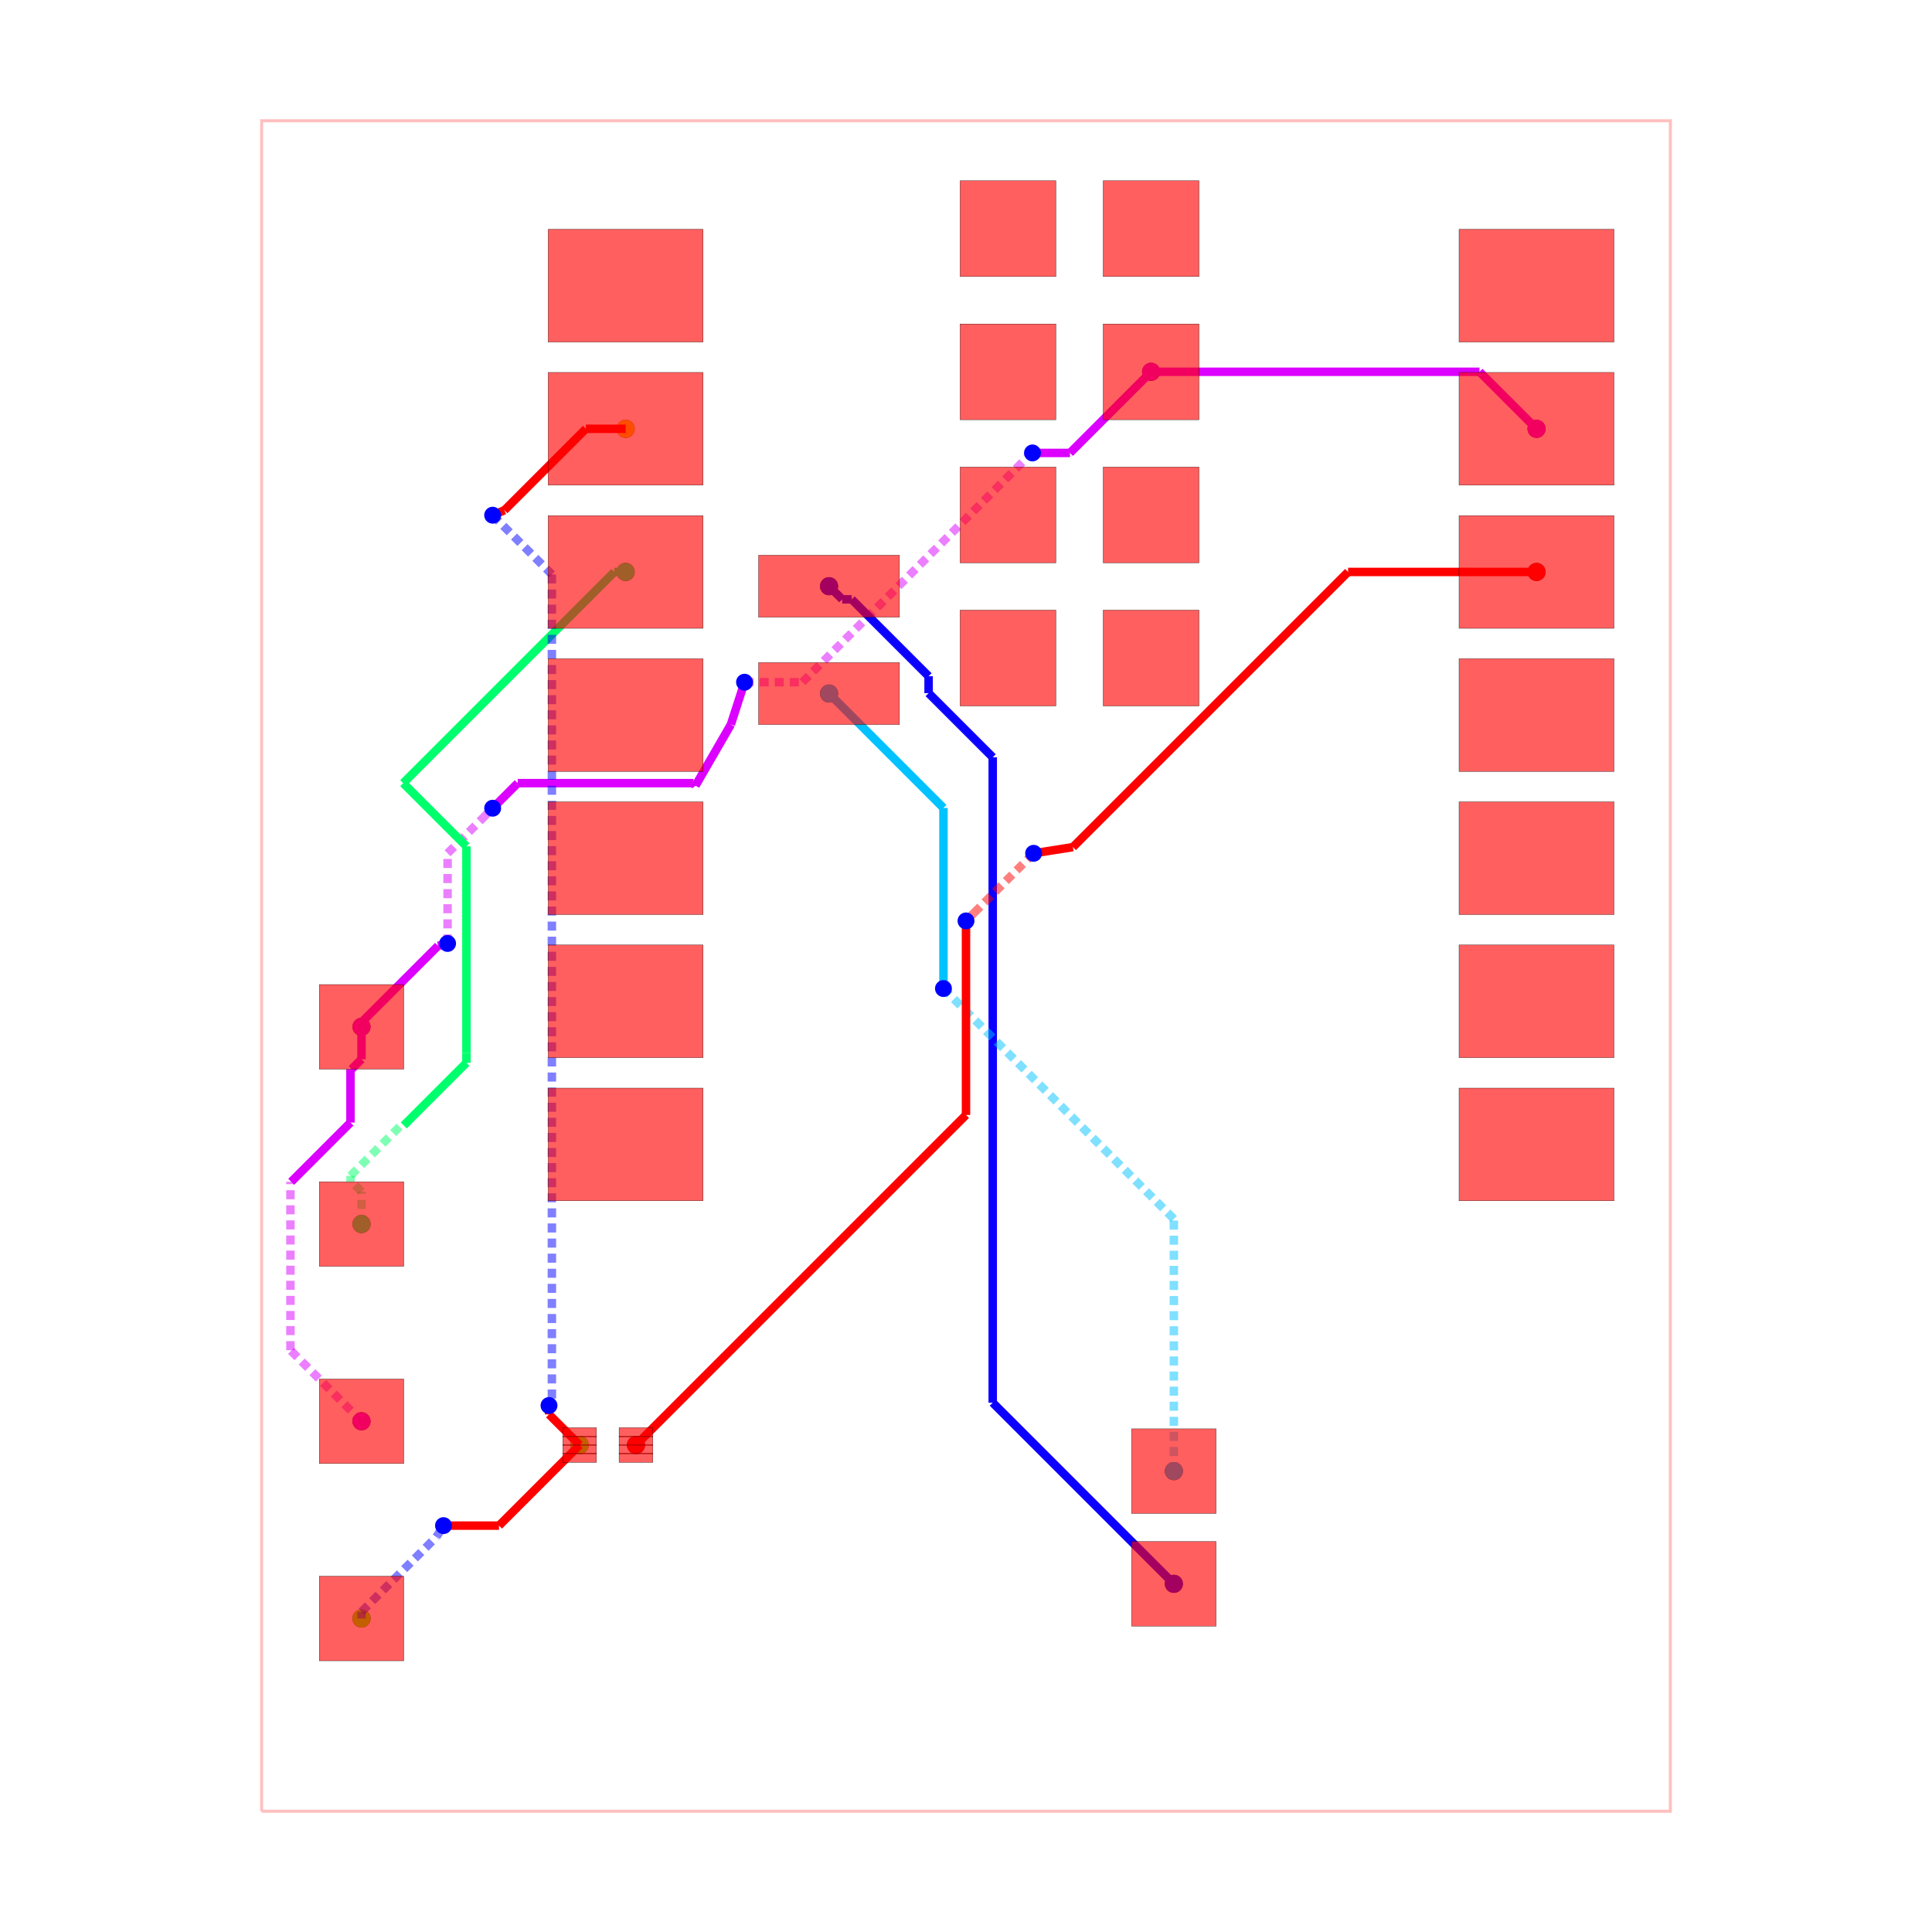
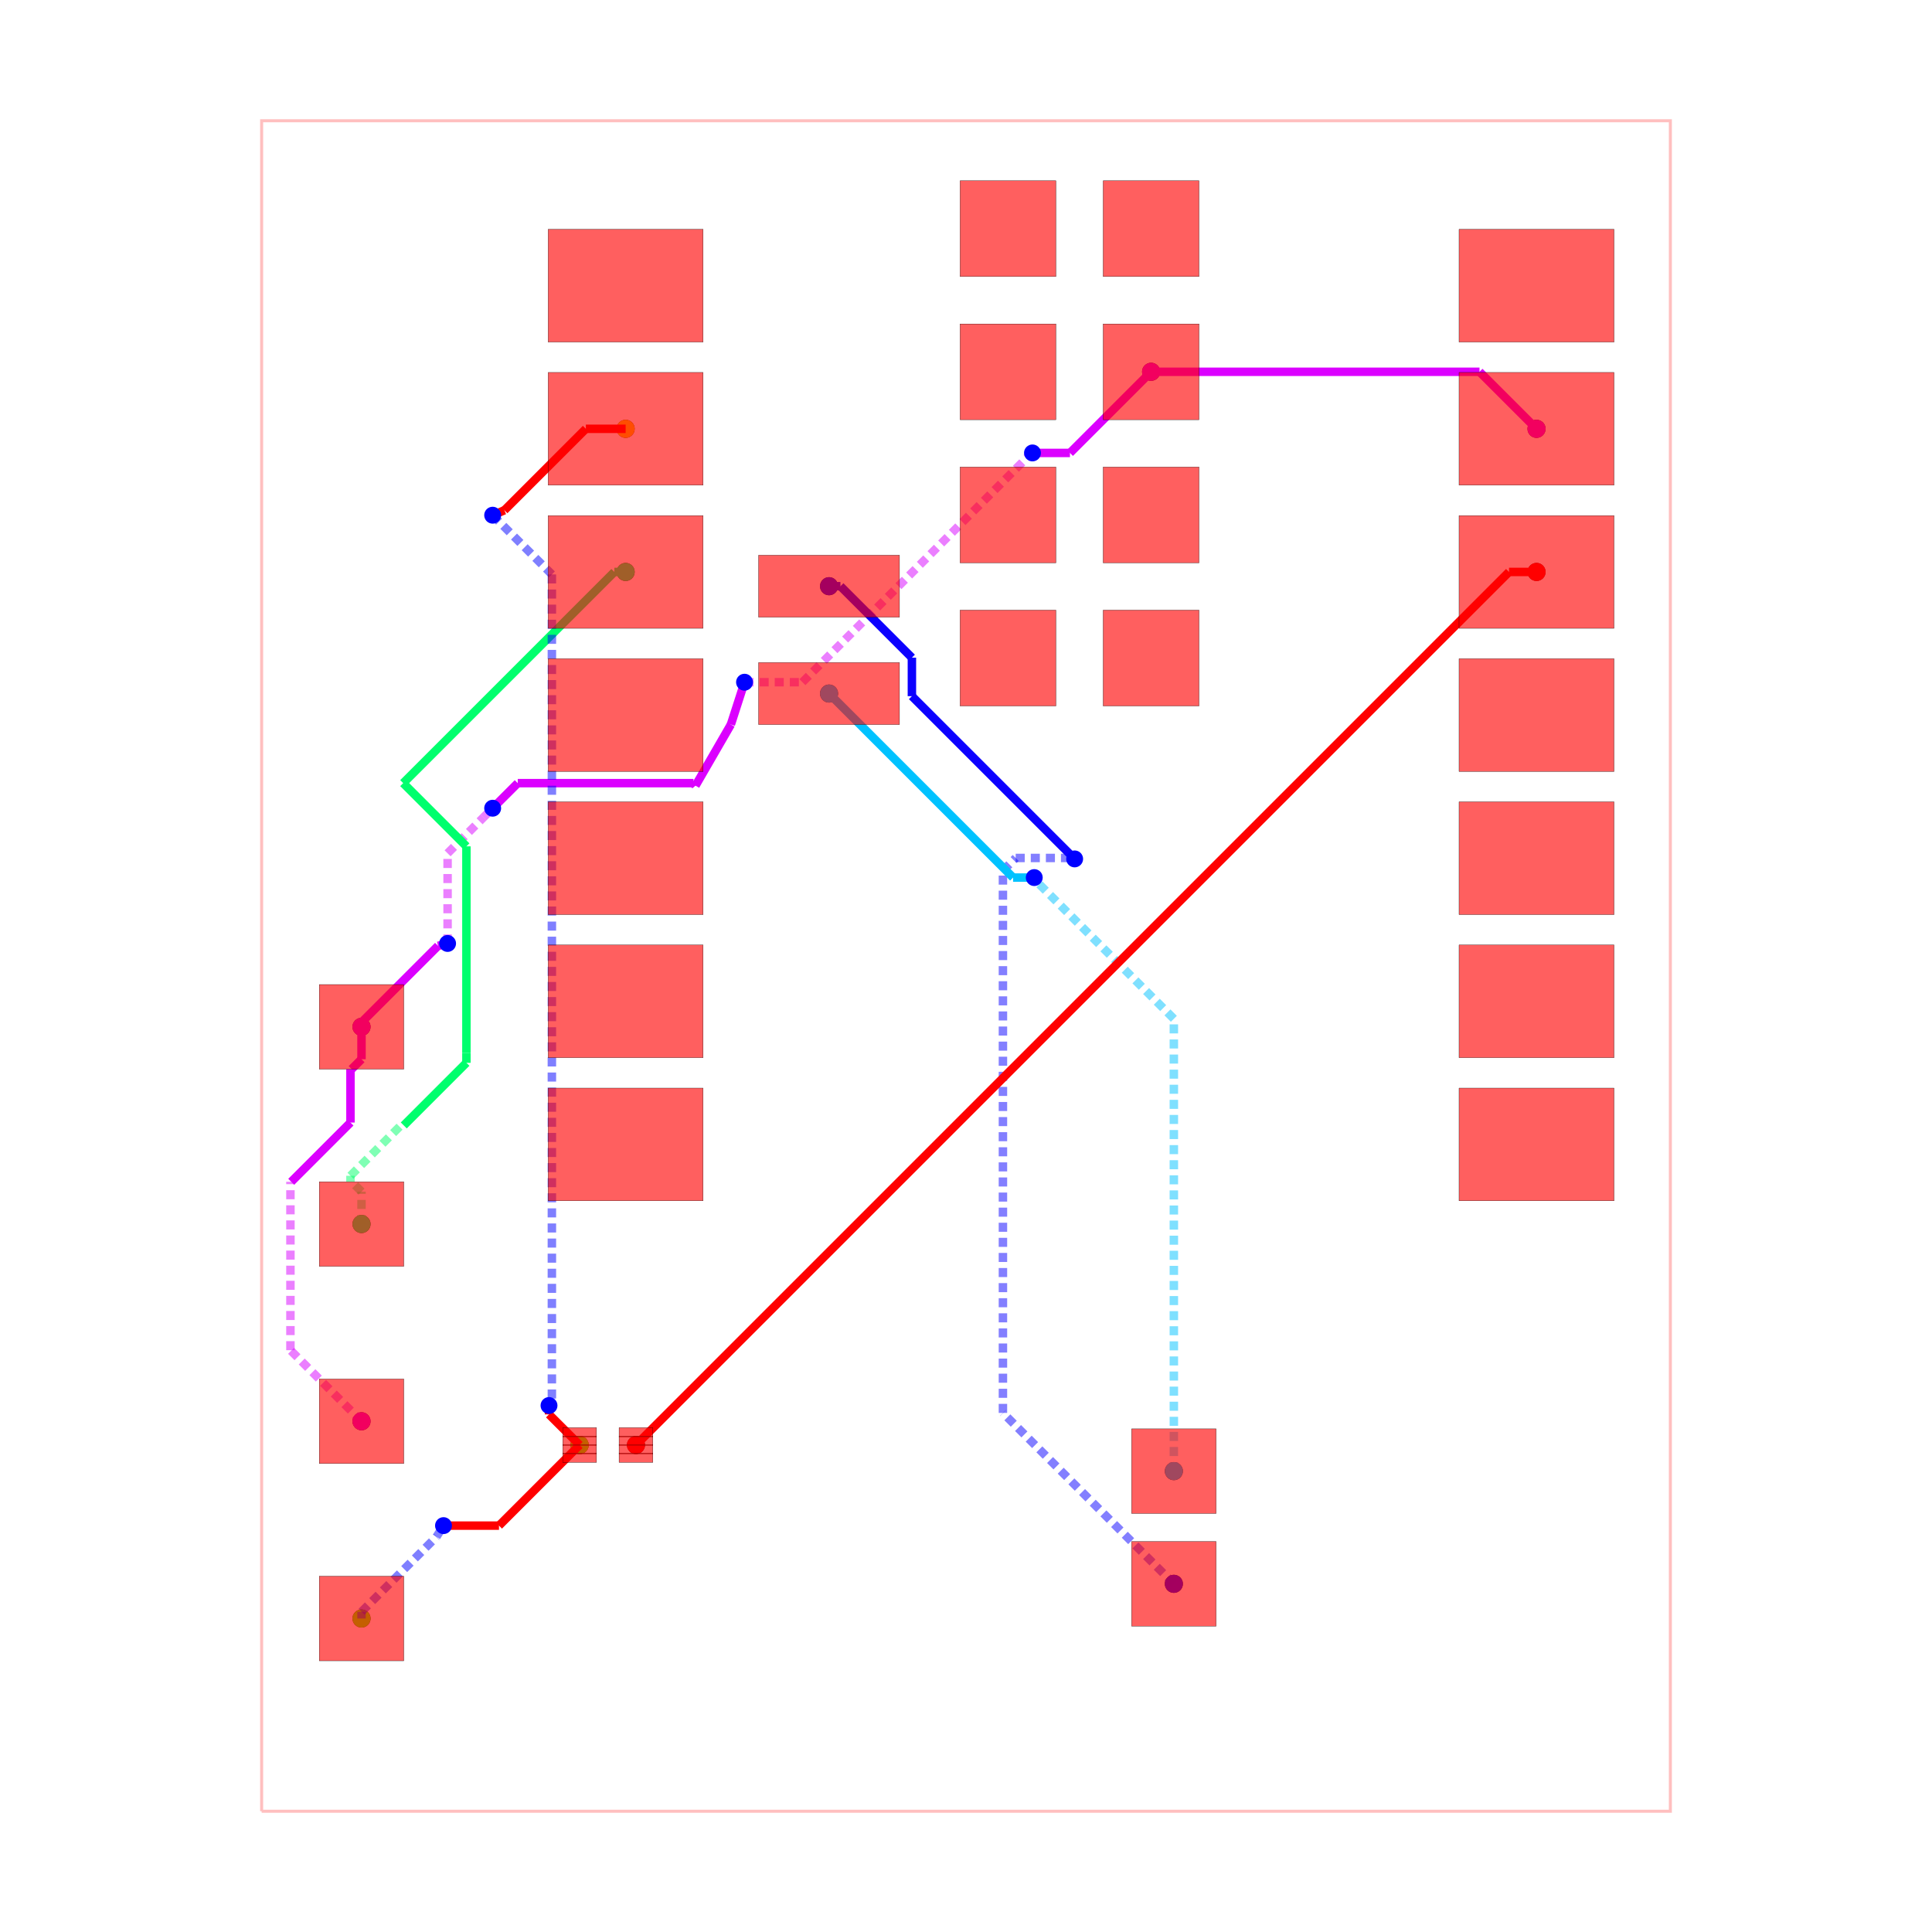
<svg xmlns="http://www.w3.org/2000/svg" width="640" height="640" viewBox="0 0 640 640">
  <rect width="100%" height="100%" fill="white" />
  <g>
    <circle data-type="point" data-label="source_trace_2 " data-x="10.124772" data-y="6.993" cx="508.996" cy="189.464" r="3" fill="black" />
  </g>
  <g>
    <circle data-type="point" data-label="source_trace_2 " data-x="-5.856893060790263" data-y="-8.500436101920712" cx="210.671" cy="478.675" r="3" fill="black" />
  </g>
  <g>
    <circle data-type="point" data-label="source_trace_3 " data-x="-6.040227999999999" data-y="9.533000000000001" cx="207.249" cy="142.051" r="3" fill="black" />
  </g>
  <g>
    <circle data-type="point" data-label="source_trace_3 " data-x="-6.856893060790263" data-y="-8.500436101920712" cx="192.005" cy="478.675" r="3" fill="black" />
  </g>
  <g>
    <circle data-type="point" data-label="source_trace_4 " data-x="-6.856893060790263" data-y="-8.500436101920712" cx="192.005" cy="478.675" r="3" fill="black" />
  </g>
  <g>
    <circle data-type="point" data-label="source_trace_4 " data-x="-10.727385294299685" data-y="-11.579453643315949" cx="119.755" cy="536.15" r="3" fill="black" />
  </g>
  <g>
    <circle data-type="point" data-label="source_trace_6 " data-x="-6.040227999999999" data-y="6.993" cx="207.249" cy="189.464" r="3" fill="black" />
  </g>
  <g>
    <circle data-type="point" data-label="source_trace_6 " data-x="-10.727385294299685" data-y="-4.579453643315949" cx="119.755" cy="405.483" r="3" fill="black" />
  </g>
  <g>
    <circle data-type="point" data-label="source_trace_8 " data-x="-2.4302279999999996" data-y="4.835" cx="274.636" cy="229.747" r="3" fill="black" />
  </g>
  <g>
    <circle data-type="point" data-label="source_trace_8 " data-x="3.6885631738662035" data-y="-8.96420520580684" cx="388.853" cy="487.332" r="3" fill="black" />
  </g>
  <g>
    <circle data-type="point" data-label="source_trace_9 " data-x="-2.4302279999999996" data-y="6.74" cx="274.636" cy="194.187" r="3" fill="black" />
  </g>
  <g>
    <circle data-type="point" data-label="source_trace_9 " data-x="3.6885631738662035" data-y="-10.96420520580684" cx="388.853" cy="524.665" r="3" fill="black" />
  </g>
  <g>
    <circle data-type="point" data-label="source_net_0 pcb_port_20" data-x="10.124772" data-y="9.533000000000001" cx="508.996" cy="142.051" r="3" fill="black" />
  </g>
  <g>
    <circle data-type="point" data-label="source_net_0 pcb_port_27" data-x="3.2847720000000002" data-y="10.545" cx="381.316" cy="123.16" r="3" fill="black" />
  </g>
  <g>
    <circle data-type="point" data-label="source_net_0 pcb_port_3" data-x="-10.727385294299685" data-y="-8.079453643315949" cx="119.755" cy="470.816" r="3" fill="black" />
  </g>
  <g>
    <circle data-type="point" data-label="source_net_0 pcb_port_5" data-x="-10.727385294299685" data-y="-1.079453643315949" cx="119.755" cy="340.15" r="3" fill="black" />
  </g>
  <g>
    <circle data-type="point" data-label="source_trace_2 (top)" data-x="10.124772" data-y="6.993" cx="508.996" cy="189.464" r="3" fill="hsl(0, 100%, 50%)" />
  </g>
  <g>
    <circle data-type="point" data-label="source_trace_2 (top)" data-x="-5.856893060790263" data-y="-8.500436101920712" cx="210.671" cy="478.675" r="3" fill="hsl(0, 100%, 50%)" />
  </g>
  <g>
    <circle data-type="point" data-label="source_trace_3 (top)" data-x="-6.040227999999999" data-y="9.533000000000001" cx="207.249" cy="142.051" r="3" fill="hsl(48.571, 100%, 50%)" />
  </g>
  <g>
    <circle data-type="point" data-label="source_trace_3 (top)" data-x="-6.856893060790263" data-y="-8.500436101920712" cx="192.005" cy="478.675" r="3" fill="hsl(48.571, 100%, 50%)" />
  </g>
  <g>
    <circle data-type="point" data-label="source_trace_4 (top)" data-x="-6.856893060790263" data-y="-8.500436101920712" cx="192.005" cy="478.675" r="3" fill="hsl(97.143, 100%, 50%)" />
  </g>
  <g>
    <circle data-type="point" data-label="source_trace_4 (top)" data-x="-10.727385294299685" data-y="-11.579453643315949" cx="119.755" cy="536.15" r="3" fill="hsl(97.143, 100%, 50%)" />
  </g>
  <g>
    <circle data-type="point" data-label="source_trace_6 (top)" data-x="-6.040227999999999" data-y="6.993" cx="207.249" cy="189.464" r="3" fill="hsl(145.714, 100%, 50%)" />
  </g>
  <g>
    <circle data-type="point" data-label="source_trace_6 (top)" data-x="-10.727385294299685" data-y="-4.579453643315949" cx="119.755" cy="405.483" r="3" fill="hsl(145.714, 100%, 50%)" />
  </g>
  <g>
    <circle data-type="point" data-label="source_trace_8 (top)" data-x="-2.4302279999999996" data-y="4.835" cx="274.636" cy="229.747" r="3" fill="hsl(194.286, 100%, 50%)" />
  </g>
  <g>
    <circle data-type="point" data-label="source_trace_8 (top)" data-x="3.6885631738662035" data-y="-8.96420520580684" cx="388.853" cy="487.332" r="3" fill="hsl(194.286, 100%, 50%)" />
  </g>
  <g>
    <circle data-type="point" data-label="source_trace_9 (top)" data-x="-2.4302279999999996" data-y="6.74" cx="274.636" cy="194.187" r="3" fill="hsl(242.857, 100%, 50%)" />
  </g>
  <g>
    <circle data-type="point" data-label="source_trace_9 (top)" data-x="3.6885631738662035" data-y="-10.96420520580684" cx="388.853" cy="524.665" r="3" fill="hsl(242.857, 100%, 50%)" />
  </g>
  <g>
    <circle data-type="point" data-label="source_net_0 (top)" data-x="10.124772" data-y="9.533000000000001" cx="508.996" cy="142.051" r="3" fill="hsl(291.429, 100%, 50%)" />
  </g>
  <g>
    <circle data-type="point" data-label="source_net_0 (top)" data-x="3.2847720000000002" data-y="10.545" cx="381.316" cy="123.16" r="3" fill="hsl(291.429, 100%, 50%)" />
  </g>
  <g>
    <circle data-type="point" data-label="source_net_0 (top)" data-x="-10.727385294299685" data-y="-8.079453643315949" cx="119.755" cy="470.816" r="3" fill="hsl(291.429, 100%, 50%)" />
  </g>
  <g>
    <circle data-type="point" data-label="source_net_0 (top)" data-x="-10.727385294299685" data-y="-1.079453643315949" cx="119.755" cy="340.15" r="3" fill="hsl(291.429, 100%, 50%)" />
  </g>
  <g>
    <polyline data-points="-12.5,-15 12.5,-15 12.5,15 -12.5,15 -12.5,-15" data-type="line" data-label="" points="86.667,600 553.333,600 553.333,40 86.667,40 86.667,600" fill="none" stroke="rgba(255,0,0,0.25)" stroke-width="1px" />
  </g>
  <g>
    <polyline data-points="3.2847720000000002,10.545 9.112772000000001,10.545" data-type="line" data-label="" points="381.316,123.16 490.105,123.16" fill="none" stroke="hsl(291.429, 100%, 50%)" stroke-width="2.8" />
  </g>
  <g>
    <polyline data-points="9.112772000000001,10.545 10.124772,9.533000000000001" data-type="line" data-label="" points="490.105,123.16 508.996,142.051" fill="none" stroke="hsl(291.429, 100%, 50%)" stroke-width="2.8" />
  </g>
  <g>
    <polyline data-points="-10.923365808937302,-1.8294536433159487 -10.923365808937302,-2.7783641826074845" data-type="line" data-label="" points="116.097,354.15 116.097,371.863" fill="none" stroke="hsl(291.429, 100%, 50%)" stroke-width="2.8" />
  </g>
  <g>
    <polyline data-points="-10.923365808937302,-2.7783641826074845 -11.974455269645766,-3.829453643315949" data-type="line" data-label="" points="116.097,371.863 96.477,391.483" fill="none" stroke="hsl(291.429, 100%, 50%)" stroke-width="2.8" />
  </g>
  <g>
    <polyline data-points="-10.727385294299685,-8.079453643315949 -11.988692647149843,-6.818146290465791" data-type="line" data-label="" points="119.755,470.816 96.211,447.272" fill="none" stroke="rgba(217,0,255,0.5)" stroke-width="2.8" stroke-dasharray="3 2" />
  </g>
  <g>
    <polyline data-points="-11.988692647149843,-6.818146290465791 -11.988692647149843,-3.829453643315949" data-type="line" data-label="" points="96.211,447.272 96.211,391.483" fill="none" stroke="rgba(217,0,255,0.5)" stroke-width="2.8" stroke-dasharray="3 2" />
  </g>
  <g>
    <polyline data-points="-10.727385294299685,-1.079453643315949 -10.727385294299685,-1.6544536433159482" data-type="line" data-label="" points="119.755,340.15 119.755,350.883" fill="none" stroke="hsl(291.429, 100%, 50%)" stroke-width="2.8" />
  </g>
  <g>
    <polyline data-points="-10.727385294299685,-1.6544536433159482 -10.902385294299686,-1.829453643315949" data-type="line" data-label="" points="119.755,350.883 116.489,354.15" fill="none" stroke="hsl(291.429, 100%, 50%)" stroke-width="2.8" />
  </g>
  <g>
    <polyline data-points="-10.727385294299685,-1.079453643315949 -10.727385294299685,-1.000516537920802" data-type="line" data-label="" points="119.755,340.15 119.755,338.676" fill="none" stroke="hsl(291.429, 100%, 50%)" stroke-width="2.8" />
  </g>
  <g>
    <polyline data-points="-10.727385294299685,-1.000516537920802 -9.369057275060776,0.35781148131810725" data-type="line" data-label="" points="119.755,338.676 145.111,313.321" fill="none" stroke="hsl(291.429, 100%, 50%)" stroke-width="2.8" />
  </g>
  <g>
    <polyline data-points="-9.369057275060776,0.35781148131810725 -9.2,0.4" data-type="line" data-label="" points="145.111,313.321 148.267,312.533" fill="none" stroke="hsl(291.429, 100%, 50%)" stroke-width="2.8" />
  </g>
  <g>
    <polyline data-points="-9.2,0.4 -9.2,1.9999999999999991" data-type="line" data-label="" points="148.267,312.533 148.267,282.667" fill="none" stroke="rgba(217,0,255,0.5)" stroke-width="2.8" stroke-dasharray="3 2" />
  </g>
  <g>
    <polyline data-points="-9.2,1.9999999999999991 -8.564245668020268,2.6357543319797303" data-type="line" data-label="" points="148.267,282.667 160.134,270.799" fill="none" stroke="rgba(217,0,255,0.5)" stroke-width="2.8" stroke-dasharray="3 2" />
  </g>
  <g>
    <polyline data-points="-8.564245668020268,2.6357543319797303 -8.399999999999999,2.8" data-type="line" data-label="" points="160.134,270.799 163.2,267.733" fill="none" stroke="rgba(217,0,255,0.5)" stroke-width="2.8" stroke-dasharray="3 2" />
  </g>
  <g>
    <polyline data-points="-8.399999999999999,2.8 -7.954940375908361,3.245059624091637" data-type="line" data-label="" points="163.2,267.733 171.508,259.426" fill="none" stroke="hsl(291.429, 100%, 50%)" stroke-width="2.8" />
  </g>
  <g>
    <polyline data-points="-7.954940375908361,3.245059624091637 -4.83603216730928,3.245059624091637" data-type="line" data-label="" points="171.508,259.426 229.727,259.426" fill="none" stroke="hsl(291.429, 100%, 50%)" stroke-width="2.8" />
  </g>
  <g>
    <polyline data-points="-4.83603216730928,3.245059624091637 -4.800000000000001,3.2" data-type="line" data-label="" points="229.727,259.426 230.4,260.267" fill="none" stroke="hsl(291.429, 100%, 50%)" stroke-width="2.8" />
  </g>
  <g>
    <polyline data-points="-4.800000000000001,3.2 -4.800000000000001,3.2" data-type="line" data-label="" points="230.4,260.267 230.4,260.267" fill="none" stroke="hsl(291.429, 100%, 50%)" stroke-width="2.8" />
  </g>
  <g>
    <polyline data-points="-4.800000000000001,3.2 -4.172727999999999,4.285" data-type="line" data-label="" points="230.4,260.267 242.109,240.013" fill="none" stroke="hsl(291.429, 100%, 50%)" stroke-width="2.8" />
  </g>
  <g>
    <polyline data-points="-4.172727999999999,4.285 -3.9302279999999996,5.03625" data-type="line" data-label="" points="242.109,240.013 246.636,225.99" fill="none" stroke="hsl(291.429, 100%, 50%)" stroke-width="2.8" />
  </g>
  <g>
    <polyline data-points="-3.9302279999999996,5.03625 -2.9027375415136527,5.03625" data-type="line" data-label="" points="246.636,225.99 265.816,225.99" fill="none" stroke="rgba(217,0,255,0.5)" stroke-width="2.8" stroke-dasharray="3 2" />
  </g>
  <g>
    <polyline data-points="-2.9027375415136527,5.03625 1.141497383674098,9.08048492518775" data-type="line" data-label="" points="265.816,225.99 341.308,150.498" fill="none" stroke="rgba(217,0,255,0.5)" stroke-width="2.8" stroke-dasharray="3 2" />
  </g>
  <g>
    <polyline data-points="1.141497383674098,9.08048492518775 1.1797719999999976,9.104999999999997" data-type="line" data-label="" points="341.308,150.498 342.022,150.04" fill="none" stroke="rgba(217,0,255,0.5)" stroke-width="2.8" stroke-dasharray="3 2" />
  </g>
  <g>
    <polyline data-points="1.1797719999999976,9.104999999999997 1.8447719999999972,9.104999999999997" data-type="line" data-label="" points="342.022,150.04 354.436,150.04" fill="none" stroke="hsl(291.429, 100%, 50%)" stroke-width="2.8" />
  </g>
  <g>
    <polyline data-points="1.8447719999999972,9.104999999999997 3.2847720000000002,10.545" data-type="line" data-label="" points="354.436,150.04 381.316,123.16" fill="none" stroke="hsl(291.429, 100%, 50%)" stroke-width="2.8" />
  </g>
  <g>
-     <polyline data-points="3.6885631738662035,-10.96420520580684 0.4742003730797446,-7.749842405020381" data-type="line" data-label="" points="388.853,524.665 328.852,464.664" fill="none" stroke="hsl(242.857, 100%, 50%)" stroke-width="2.8" />
-   </g>
-   <g>
-     <polyline data-points="0.4742003730797446,-7.749842405020381 0.4742003730797445,3.704034784492435" data-type="line" data-label="" points="328.852,464.664 328.852,250.858" fill="none" stroke="hsl(242.857, 100%, 50%)" stroke-width="2.8" />
-   </g>
-   <g>
-     <polyline data-points="0.4742003730797445,3.704034784492435 0.4742003730797445,3.7040347844924355" data-type="line" data-label="" points="328.852,250.858 328.852,250.858" fill="none" stroke="hsl(242.857, 100%, 50%)" stroke-width="2.8" />
-   </g>
-   <g>
-     <polyline data-points="0.4742003730797445,3.7040347844924355 -0.6637620413681679,4.841997198940348" data-type="line" data-label="" points="328.852,250.858 307.61,229.616" fill="none" stroke="hsl(242.857, 100%, 50%)" stroke-width="2.8" />
-   </g>
-   <g>
-     <polyline data-points="-0.6637620413681679,4.841997198940348 -0.6637620413681679,5.1422567298605095" data-type="line" data-label="" points="307.61,229.616 307.61,224.011" fill="none" stroke="hsl(242.857, 100%, 50%)" stroke-width="2.8" />
-   </g>
-   <g>
-     <polyline data-points="-0.6637620413681679,5.1422567298605095 -2.0281069776880574,6.5066016661804" data-type="line" data-label="" points="307.61,224.011 282.142,198.543" fill="none" stroke="hsl(242.857, 100%, 50%)" stroke-width="2.8" />
-   </g>
-   <g>
-     <polyline data-points="-2.0281069776880574,6.5066016661804 -2.196829666180399,6.5066016661804" data-type="line" data-label="" points="282.142,198.543 278.993,198.543" fill="none" stroke="hsl(242.857, 100%, 50%)" stroke-width="2.8" />
-   </g>
-   <g>
-     <polyline data-points="-2.196829666180399,6.5066016661804 -2.4302279999999996,6.74" data-type="line" data-label="" points="278.993,198.543 274.636,194.187" fill="none" stroke="hsl(242.857, 100%, 50%)" stroke-width="2.8" />
-   </g>
-   <g>
-     <polyline data-points="3.6885631738662035,-8.96420520580684 3.6885631738662035,-4.488563173866203" data-type="line" data-label="" points="388.853,487.332 388.853,403.787" fill="none" stroke="rgba(0,195,255,0.5)" stroke-width="2.8" stroke-dasharray="3 2" />
-   </g>
-   <g>
-     <polyline data-points="3.6885631738662035,-4.488563173866203 -0.39439187951313587,-0.40560812048686373" data-type="line" data-label="" points="388.853,403.787 312.638,327.571" fill="none" stroke="rgba(0,195,255,0.5)" stroke-width="2.8" stroke-dasharray="3 2" />
-   </g>
-   <g>
-     <polyline data-points="-0.39439187951313587,-0.40560812048686373 -0.40000000000000013,-0.39999999999999947" data-type="line" data-label="" points="312.638,327.571 312.533,327.467" fill="none" stroke="rgba(0,195,255,0.5)" stroke-width="2.8" stroke-dasharray="3 2" />
-   </g>
-   <g>
-     <polyline data-points="-0.40000000000000013,-0.39999999999999947 -0.40000000000000013,2.8047720000000007" data-type="line" data-label="" points="312.533,327.467 312.533,267.644" fill="none" stroke="hsl(194.286, 100%, 50%)" stroke-width="2.8" />
-   </g>
-   <g>
-     <polyline data-points="-0.40000000000000013,2.8047720000000007 -2.4302279999999996,4.835" data-type="line" data-label="" points="312.533,267.644 274.636,229.747" fill="none" stroke="hsl(194.286, 100%, 50%)" stroke-width="2.8" />
+     <polyline data-points="3.6885631738662035,-10.96420520580684 0.6554166093332388,-7.931058641273875" data-type="line" data-label="" points="388.853,524.665 332.234,468.046" fill="none" stroke="rgba(8,0,255,0.5)" stroke-width="2.8" stroke-dasharray="3 2" />
+   </g>
+   <g>
+     <polyline data-points="0.6554166093332388,-7.931058641273875 0.6554166093332386,1.6909169701150781" data-type="line" data-label="" points="332.234,468.046 332.234,288.436" fill="none" stroke="rgba(8,0,255,0.5)" stroke-width="2.8" stroke-dasharray="3 2" />
+   </g>
+   <g>
+     <polyline data-points="0.6554166093332386,1.6909169701150781 0.8816971436856255,1.917197504467465" data-type="line" data-label="" points="332.234,288.436 336.458,284.212" fill="none" stroke="rgba(8,0,255,0.5)" stroke-width="2.8" stroke-dasharray="3 2" />
+   </g>
+   <g>
+     <polyline data-points="0.8816971436856255,1.917197504467465 1.9111558926291154,1.917197504467465" data-type="line" data-label="" points="336.458,284.212 355.675,284.212" fill="none" stroke="rgba(8,0,255,0.5)" stroke-width="2.8" stroke-dasharray="3 2" />
+   </g>
+   <g>
+     <polyline data-points="1.9111558926291154,1.917197504467465 1.9279560000000002,1.9003973970965802" data-type="line" data-label="" points="355.675,284.212 355.989,284.526" fill="none" stroke="rgba(8,0,255,0.5)" stroke-width="2.8" stroke-dasharray="3 2" />
+   </g>
+   <g>
+     <polyline data-points="1.9279560000000002,1.9003973970965802 -0.9600596978621414,4.788413094958722" data-type="line" data-label="" points="355.989,284.526 302.079,230.616" fill="none" stroke="hsl(242.857, 100%, 50%)" stroke-width="2.8" />
+   </g>
+   <g>
+     <polyline data-points="-0.9600596978621414,4.788413094958722 -0.9600596978621414,5.471924880220304" data-type="line" data-label="" points="302.079,230.616 302.079,217.857" fill="none" stroke="hsl(242.857, 100%, 50%)" stroke-width="2.8" />
+   </g>
+   <g>
+     <polyline data-points="-0.9600596978621414,5.471924880220304 -2.2281348176418376,6.74" data-type="line" data-label="" points="302.079,217.857 278.408,194.187" fill="none" stroke="hsl(242.857, 100%, 50%)" stroke-width="2.8" />
+   </g>
+   <g>
+     <polyline data-points="-2.2281348176418376,6.74 -2.4302279999999996,6.74" data-type="line" data-label="" points="278.408,194.187 274.636,194.187" fill="none" stroke="hsl(242.857, 100%, 50%)" stroke-width="2.8" />
+   </g>
+   <g>
+     <polyline data-points="3.6885631738662035,-8.96420520580684 3.6885631738662035,-0.9368867105535101" data-type="line" data-label="" points="388.853,487.332 388.853,337.489" fill="none" stroke="rgba(0,195,255,0.5)" stroke-width="2.8" stroke-dasharray="3 2" />
+   </g>
+   <g>
+     <polyline data-points="3.6885631738662035,-0.9368867105535101 1.2330762176674588,1.5186002456452345" data-type="line" data-label="" points="388.853,337.489 343.017,291.653" fill="none" stroke="rgba(0,195,255,0.5)" stroke-width="2.8" stroke-dasharray="3 2" />
+   </g>
+   <g>
+     <polyline data-points="1.2330762176674588,1.5186002456452345 1.2113160000000003,1.5691443970965802" data-type="line" data-label="" points="343.017,291.653 342.611,290.709" fill="none" stroke="rgba(0,195,255,0.5)" stroke-width="2.8" stroke-dasharray="3 2" />
+   </g>
+   <g>
+     <polyline data-points="1.2113160000000003,1.5691443970965802 0.8356276029034202,1.5691443970965802" data-type="line" data-label="" points="342.611,290.709 335.598,290.709" fill="none" stroke="hsl(194.286, 100%, 50%)" stroke-width="2.8" />
+   </g>
+   <g>
+     <polyline data-points="0.8356276029034202,1.5691443970965802 -2.4302279999999996,4.835" data-type="line" data-label="" points="335.598,290.709 274.636,229.747" fill="none" stroke="hsl(194.286, 100%, 50%)" stroke-width="2.8" />
  </g>
  <g>
    <polyline data-points="-10.923365808937302,-3.829453643315949 -10.923365808937302,-3.7228025790061956" data-type="line" data-label="" points="116.097,391.483 116.097,389.492" fill="none" stroke="rgba(0,255,106,0.5)" stroke-width="2.8" stroke-dasharray="3 2" />
  </g>
  <g>
    <polyline data-points="-10.923365808937302,-3.7228025790061956 -9.977385294299687,-2.776822064368581" data-type="line" data-label="" points="116.097,389.492 133.755,371.834" fill="none" stroke="rgba(0,255,106,0.5)" stroke-width="2.8" stroke-dasharray="3 2" />
  </g>
  <g>
    <polyline data-points="-6.040227999999999,6.993 -6.24031551455902,6.993" data-type="line" data-label="" points="207.249,189.464 203.514,189.464" fill="none" stroke="hsl(145.714, 100%, 50%)" stroke-width="2.8" />
  </g>
  <g>
    <polyline data-points="-6.24031551455902,6.993 -9.987849090561028,3.2454664239979927" data-type="line" data-label="" points="203.514,189.464 133.56,259.418" fill="none" stroke="hsl(145.714, 100%, 50%)" stroke-width="2.8" />
  </g>
  <g>
    <polyline data-points="-9.987849090561028,3.2454664239979927 -8.86579762779511,2.1234149612320756" data-type="line" data-label="" points="133.56,259.418 154.505,280.363" fill="none" stroke="hsl(145.714, 100%, 50%)" stroke-width="2.8" />
  </g>
  <g>
    <polyline data-points="-8.86579762779511,2.1234149612320756 -8.86579762779511,-1.540451531987515" data-type="line" data-label="" points="154.505,280.363 154.505,348.755" fill="none" stroke="hsl(145.714, 100%, 50%)" stroke-width="2.8" />
  </g>
  <g>
    <polyline data-points="-8.86579762779511,-1.540451531987515 -8.86579762779511,-1.7178659768113729" data-type="line" data-label="" points="154.505,348.755 154.505,352.067" fill="none" stroke="hsl(145.714, 100%, 50%)" stroke-width="2.8" />
  </g>
  <g>
    <polyline data-points="-8.86579762779511,-1.7178659768113729 -9.977385294299687,-2.829453643315949" data-type="line" data-label="" points="154.505,352.067 133.755,372.816" fill="none" stroke="hsl(145.714, 100%, 50%)" stroke-width="2.8" />
  </g>
  <g>
    <polyline data-points="-10.727385294299685,-4.579453643315949 -10.727385294299685,-4.00445364331595" data-type="line" data-label="" points="119.755,405.483 119.755,394.75" fill="none" stroke="rgba(0,255,106,0.5)" stroke-width="2.8" stroke-dasharray="3 2" />
  </g>
  <g>
    <polyline data-points="-10.727385294299685,-4.00445364331595 -10.902385294299686,-3.829453643315949" data-type="line" data-label="" points="119.755,394.75 116.489,391.483" fill="none" stroke="rgba(0,255,106,0.5)" stroke-width="2.8" stroke-dasharray="3 2" />
  </g>
  <g>
    <polyline data-points="-10.727385294299685,-11.579453643315949 -10.727385294299685,-11.460352306271261" data-type="line" data-label="" points="119.755,536.15 119.755,533.927" fill="none" stroke="rgba(0,0,255,0.5)" stroke-width="2.8" stroke-dasharray="3 2" />
  </g>
  <g>
    <polyline data-points="-10.727385294299685,-11.460352306271261 -9.39711008694584,-10.130077098917416" data-type="line" data-label="" points="119.755,533.927 144.587,509.095" fill="none" stroke="rgba(0,0,255,0.5)" stroke-width="2.8" stroke-dasharray="3 2" />
  </g>
  <g>
    <polyline data-points="-9.39711008694584,-10.130077098917416 -9.27226223592233,-9.931194872618331" data-type="line" data-label="" points="144.587,509.095 146.918,505.382" fill="none" stroke="rgba(0,0,255,0.5)" stroke-width="2.8" stroke-dasharray="3 2" />
  </g>
  <g>
    <polyline data-points="-9.27226223592233,-9.931194872618331 -8.287651831487882,-9.931194872618331" data-type="line" data-label="" points="146.918,505.382 165.297,505.382" fill="none" stroke="red" stroke-width="2.8" />
  </g>
  <g>
    <polyline data-points="-8.287651831487882,-9.931194872618331 -6.856893060790263,-8.500436101920712" data-type="line" data-label="" points="165.297,505.382 192.005,478.675" fill="none" stroke="red" stroke-width="2.8" />
  </g>
  <g>
    <polyline data-points="-6.040227999999999,9.533000000000001 -6.746045955227423,9.533000000000001" data-type="line" data-label="" points="207.249,142.051 194.074,142.051" fill="none" stroke="red" stroke-width="2.8" />
  </g>
  <g>
    <polyline data-points="-6.746045955227423,9.533000000000001 -8.191432298162086,8.087613657065338" data-type="line" data-label="" points="194.074,142.051 167.093,169.031" fill="none" stroke="red" stroke-width="2.8" />
  </g>
  <g>
    <polyline data-points="-8.191432298162086,8.087613657065338 -8.4,8" data-type="line" data-label="" points="167.093,169.031 163.2,170.667" fill="none" stroke="red" stroke-width="2.8" />
  </g>
  <g>
    <polyline data-points="-8.4,8 -7.349096374870314,6.949096374870313" data-type="line" data-label="" points="163.2,170.667 182.817,190.284" fill="none" stroke="rgba(0,0,255,0.5)" stroke-width="2.8" stroke-dasharray="3 2" />
  </g>
  <g>
    <polyline data-points="-7.349096374870314,6.949096374870313 -7.349096374870314,-7.749096374870316" data-type="line" data-label="" points="182.817,190.284 182.817,464.65" fill="none" stroke="rgba(0,0,255,0.5)" stroke-width="2.8" stroke-dasharray="3 2" />
  </g>
  <g>
    <polyline data-points="-7.349096374870314,-7.749096374870316 -7.399999999999999,-7.800000000000001" data-type="line" data-label="" points="182.817,464.65 181.867,465.6" fill="none" stroke="rgba(0,0,255,0.5)" stroke-width="2.8" stroke-dasharray="3 2" />
  </g>
  <g>
    <polyline data-points="-7.399999999999999,-7.800000000000001 -7.399999999999999,-7.957329162710977" data-type="line" data-label="" points="181.867,465.6 181.867,468.537" fill="none" stroke="red" stroke-width="2.8" />
  </g>
  <g>
    <polyline data-points="-7.399999999999999,-7.957329162710977 -6.856893060790263,-8.500436101920712" data-type="line" data-label="" points="181.867,468.537 192.005,478.675" fill="none" stroke="red" stroke-width="2.8" />
  </g>
  <g>
-     <polyline data-points="10.124772,6.993 6.780614225527643,6.993" data-type="line" data-label="" points="508.996,189.464 446.571,189.464" fill="none" stroke="hsl(0, 100%, 50%)" stroke-width="2.8" />
-   </g>
-   <g>
-     <polyline data-points="6.780614225527643,6.993 1.8975155123128777,2.1099012867852354" data-type="line" data-label="" points="446.571,189.464 355.42,280.615" fill="none" stroke="hsl(0, 100%, 50%)" stroke-width="2.8" />
-   </g>
-   <g>
-     <polyline data-points="1.8975155123128777,2.1099012867852354 1.2,2" data-type="line" data-label="" points="355.42,280.615 342.4,282.667" fill="none" stroke="hsl(0, 100%, 50%)" stroke-width="2.8" />
-   </g>
-   <g>
-     <polyline data-points="1.2,2 1.2,2" data-type="line" data-label="" points="342.4,282.667 342.4,282.667" fill="none" stroke="rgba(255,0,0,0.5)" stroke-width="2.8" stroke-dasharray="3 2" />
-   </g>
-   <g>
-     <polyline data-points="1.2,2 0.13998745983861766,0.9399874598386178" data-type="line" data-label="" points="342.4,282.667 322.613,302.454" fill="none" stroke="rgba(255,0,0,0.5)" stroke-width="2.8" stroke-dasharray="3 2" />
-   </g>
-   <g>
-     <polyline data-points="0.13998745983861766,0.9399874598386178 -1.1102230246251565e-16,0.7999999999999999" data-type="line" data-label="" points="322.613,302.454 320,305.067" fill="none" stroke="rgba(255,0,0,0.5)" stroke-width="2.8" stroke-dasharray="3 2" />
-   </g>
-   <g>
-     <polyline data-points="-1.1102230246251565e-16,0.7999999999999999 -1.1102230246251565e-16,-2.6435430411304495" data-type="line" data-label="" points="320,305.067 320,369.346" fill="none" stroke="hsl(0, 100%, 50%)" stroke-width="2.8" />
-   </g>
-   <g>
-     <polyline data-points="-1.1102230246251565e-16,-2.6435430411304495 -5.856893060790263,-8.500436101920712" data-type="line" data-label="" points="320,369.346 210.671,478.675" fill="none" stroke="hsl(0, 100%, 50%)" stroke-width="2.8" />
+     <polyline data-points="10.124772,6.993 9.63654304113045,6.993" data-type="line" data-label="" points="508.996,189.464 499.882,189.464" fill="none" stroke="hsl(0, 100%, 50%)" stroke-width="2.8" />
+   </g>
+   <g>
+     <polyline data-points="9.63654304113045,6.993 -5.856893060790263,-8.500436101920712" data-type="line" data-label="" points="499.882,189.464 210.671,478.675" fill="none" stroke="hsl(0, 100%, 50%)" stroke-width="2.8" />
  </g>
  <g>
    <rect data-type="rect" data-label="top" data-x="-5.856893060790263" data-y="-8.275436101920713" x="205.071" y="472.935" width="11.2" height="3.08" fill="rgba(255,0,0,0.25)" stroke="black" stroke-width="0.054" />
  </g>
  <g>
    <rect data-type="rect" data-label="top" data-x="-5.856893060790263" data-y="-8.425436101920713" x="205.071" y="475.735" width="11.2" height="3.08" fill="rgba(255,0,0,0.25)" stroke="black" stroke-width="0.054" />
  </g>
  <g>
    <rect data-type="rect" data-label="top" data-x="-5.856893060790263" data-y="-8.575436101920712" x="205.071" y="478.535" width="11.2" height="3.08" fill="rgba(255,0,0,0.25)" stroke="black" stroke-width="0.054" />
  </g>
  <g>
    <rect data-type="rect" data-label="top" data-x="-5.856893060790263" data-y="-8.725436101920712" x="205.071" y="481.335" width="11.2" height="3.08" fill="rgba(255,0,0,0.25)" stroke="black" stroke-width="0.054" />
  </g>
  <g>
    <rect data-type="rect" data-label="top" data-x="-6.856893060790263" data-y="-8.275436101920713" x="186.405" y="472.935" width="11.2" height="3.08" fill="rgba(255,0,0,0.25)" stroke="black" stroke-width="0.054" />
  </g>
  <g>
    <rect data-type="rect" data-label="top" data-x="-6.856893060790263" data-y="-8.425436101920713" x="186.405" y="475.735" width="11.2" height="3.08" fill="rgba(255,0,0,0.25)" stroke="black" stroke-width="0.054" />
  </g>
  <g>
    <rect data-type="rect" data-label="top" data-x="-6.856893060790263" data-y="-8.575436101920712" x="186.405" y="478.535" width="11.2" height="3.08" fill="rgba(255,0,0,0.25)" stroke="black" stroke-width="0.054" />
  </g>
  <g>
    <rect data-type="rect" data-label="top" data-x="-6.856893060790263" data-y="-8.725436101920712" x="186.405" y="481.335" width="11.2" height="3.08" fill="rgba(255,0,0,0.25)" stroke="black" stroke-width="0.054" />
  </g>
  <g>
    <rect data-type="rect" data-label="top" data-x="-6.040227999999999" data-y="12.073" x="181.582" y="75.971" width="51.333" height="37.333" fill="rgba(255,0,0,0.25)" stroke="black" stroke-width="0.054" />
  </g>
  <g>
    <rect data-type="rect" data-label="top" data-x="-6.040227999999999" data-y="9.533000000000001" x="181.582" y="123.384" width="51.333" height="37.333" fill="rgba(255,0,0,0.25)" stroke="black" stroke-width="0.054" />
  </g>
  <g>
    <rect data-type="rect" data-label="top" data-x="-6.040227999999999" data-y="6.993" x="181.582" y="170.797" width="51.333" height="37.333" fill="rgba(255,0,0,0.25)" stroke="black" stroke-width="0.054" />
  </g>
  <g>
    <rect data-type="rect" data-label="top" data-x="-6.040227999999999" data-y="4.453" x="181.582" y="218.211" width="51.333" height="37.333" fill="rgba(255,0,0,0.25)" stroke="black" stroke-width="0.054" />
  </g>
  <g>
    <rect data-type="rect" data-label="top" data-x="-6.040227999999999" data-y="1.9129999999999998" x="181.582" y="265.624" width="51.333" height="37.333" fill="rgba(255,0,0,0.25)" stroke="black" stroke-width="0.054" />
  </g>
  <g>
    <rect data-type="rect" data-label="top" data-x="-6.040227999999999" data-y="-0.6269999999999998" x="181.582" y="313.037" width="51.333" height="37.333" fill="rgba(255,0,0,0.25)" stroke="black" stroke-width="0.054" />
  </g>
  <g>
    <rect data-type="rect" data-label="top" data-x="-6.040227999999999" data-y="-3.167" x="181.582" y="360.451" width="51.333" height="37.333" fill="rgba(255,0,0,0.25)" stroke="black" stroke-width="0.054" />
  </g>
  <g>
    <rect data-type="rect" data-label="top" data-x="10.124772" data-y="-3.167" x="483.329" y="360.451" width="51.333" height="37.333" fill="rgba(255,0,0,0.25)" stroke="black" stroke-width="0.054" />
  </g>
  <g>
    <rect data-type="rect" data-label="top" data-x="10.124772" data-y="-0.6269999999999998" x="483.329" y="313.037" width="51.333" height="37.333" fill="rgba(255,0,0,0.25)" stroke="black" stroke-width="0.054" />
  </g>
  <g>
    <rect data-type="rect" data-label="top" data-x="10.124772" data-y="1.9129999999999998" x="483.329" y="265.624" width="51.333" height="37.333" fill="rgba(255,0,0,0.25)" stroke="black" stroke-width="0.054" />
  </g>
  <g>
    <rect data-type="rect" data-label="top" data-x="10.124772" data-y="4.453" x="483.329" y="218.211" width="51.333" height="37.333" fill="rgba(255,0,0,0.25)" stroke="black" stroke-width="0.054" />
  </g>
  <g>
    <rect data-type="rect" data-label="top" data-x="10.124772" data-y="6.993" x="483.329" y="170.797" width="51.333" height="37.333" fill="rgba(255,0,0,0.25)" stroke="black" stroke-width="0.054" />
  </g>
  <g>
    <rect data-type="rect" data-label="top" data-x="10.124772" data-y="9.533000000000001" x="483.329" y="123.384" width="51.333" height="37.333" fill="rgba(255,0,0,0.25)" stroke="black" stroke-width="0.054" />
  </g>
  <g>
    <rect data-type="rect" data-label="top" data-x="10.124772" data-y="12.073" x="483.329" y="75.971" width="51.333" height="37.333" fill="rgba(255,0,0,0.25)" stroke="black" stroke-width="0.054" />
  </g>
  <g>
    <rect data-type="rect" data-label="top" data-x="-2.4302279999999996" data-y="4.835" x="251.302" y="219.48" width="46.667" height="20.533" fill="rgba(255,0,0,0.25)" stroke="black" stroke-width="0.054" />
  </g>
  <g>
    <rect data-type="rect" data-label="top" data-x="-2.4302279999999996" data-y="6.74" x="251.302" y="183.92" width="46.667" height="20.533" fill="rgba(255,0,0,0.25)" stroke="black" stroke-width="0.054" />
  </g>
  <g>
    <rect data-type="rect" data-label="top" data-x="0.7447720000000002" data-y="13.085" x="318.036" y="59.88" width="31.733" height="31.733" fill="rgba(255,0,0,0.25)" stroke="black" stroke-width="0.054" />
  </g>
  <g>
    <rect data-type="rect" data-label="top" data-x="3.2847720000000002" data-y="13.085" x="365.449" y="59.88" width="31.733" height="31.733" fill="rgba(255,0,0,0.25)" stroke="black" stroke-width="0.054" />
  </g>
  <g>
    <rect data-type="rect" data-label="top" data-x="0.7447720000000002" data-y="10.545" x="318.036" y="107.293" width="31.733" height="31.733" fill="rgba(255,0,0,0.25)" stroke="black" stroke-width="0.054" />
  </g>
  <g>
    <rect data-type="rect" data-label="top" data-x="3.2847720000000002" data-y="10.545" x="365.449" y="107.293" width="31.733" height="31.733" fill="rgba(255,0,0,0.25)" stroke="black" stroke-width="0.054" />
  </g>
  <g>
    <rect data-type="rect" data-label="top" data-x="0.7447720000000002" data-y="8.004999999999999" x="318.036" y="154.707" width="31.733" height="31.733" fill="rgba(255,0,0,0.25)" stroke="black" stroke-width="0.054" />
  </g>
  <g>
    <rect data-type="rect" data-label="top" data-x="3.2847720000000002" data-y="8.004999999999999" x="365.449" y="154.707" width="31.733" height="31.733" fill="rgba(255,0,0,0.25)" stroke="black" stroke-width="0.054" />
  </g>
  <g>
    <rect data-type="rect" data-label="top" data-x="0.7447720000000002" data-y="5.465" x="318.036" y="202.12" width="31.733" height="31.733" fill="rgba(255,0,0,0.25)" stroke="black" stroke-width="0.054" />
  </g>
  <g>
    <rect data-type="rect" data-label="top" data-x="3.2847720000000002" data-y="5.465" x="365.449" y="202.12" width="31.733" height="31.733" fill="rgba(255,0,0,0.25)" stroke="black" stroke-width="0.054" />
  </g>
  <g>
    <rect data-type="rect" data-label="top, inner1, inner2, bottom" data-x="3.6885631738662035" data-y="-10.96420520580684" x="374.853" y="510.665" width="28" height="28" fill="rgba(255,0,0,0.25)" stroke="black" stroke-width="0.054" />
  </g>
  <g>
    <rect data-type="rect" data-label="top, inner1, inner2, bottom" data-x="3.6885631738662035" data-y="-8.96420520580684" x="374.853" y="473.332" width="28" height="28" fill="rgba(255,0,0,0.25)" stroke="black" stroke-width="0.054" />
  </g>
  <g>
    <rect data-type="rect" data-label="top, inner1, inner2, bottom" data-x="-10.727385294299685" data-y="-11.579453643315949" x="105.755" y="522.15" width="28" height="28" fill="rgba(255,0,0,0.25)" stroke="black" stroke-width="0.054" />
  </g>
  <g>
    <rect data-type="rect" data-label="top, inner1, inner2, bottom" data-x="-10.727385294299685" data-y="-8.079453643315949" x="105.755" y="456.816" width="28" height="28" fill="rgba(255,0,0,0.25)" stroke="black" stroke-width="0.054" />
  </g>
  <g>
    <rect data-type="rect" data-label="top, inner1, inner2, bottom" data-x="-10.727385294299685" data-y="-4.579453643315949" x="105.755" y="391.483" width="28" height="28" fill="rgba(255,0,0,0.25)" stroke="black" stroke-width="0.054" />
  </g>
  <g>
    <rect data-type="rect" data-label="top, inner1, inner2, bottom" data-x="-10.727385294299685" data-y="-1.079453643315949" x="105.755" y="326.15" width="28" height="28" fill="rgba(255,0,0,0.25)" stroke="black" stroke-width="0.054" />
  </g>
  <g>
    <rect data-type="rect" data-label="" data-x="-5.856893060790263" data-y="-8.275436101920713" x="205.071" y="472.935" width="11.2" height="3.08" fill="rgba(255,0,0,0.5)" stroke="black" stroke-width="0.054" />
  </g>
  <g>
    <rect data-type="rect" data-label="" data-x="-5.856893060790263" data-y="-8.425436101920713" x="205.071" y="475.735" width="11.2" height="3.08" fill="rgba(255,0,0,0.5)" stroke="black" stroke-width="0.054" />
  </g>
  <g>
    <rect data-type="rect" data-label="" data-x="-5.856893060790263" data-y="-8.575436101920712" x="205.071" y="478.535" width="11.2" height="3.08" fill="rgba(255,0,0,0.5)" stroke="black" stroke-width="0.054" />
  </g>
  <g>
    <rect data-type="rect" data-label="" data-x="-5.856893060790263" data-y="-8.725436101920712" x="205.071" y="481.335" width="11.2" height="3.08" fill="rgba(255,0,0,0.5)" stroke="black" stroke-width="0.054" />
  </g>
  <g>
    <rect data-type="rect" data-label="" data-x="-6.856893060790263" data-y="-8.275436101920713" x="186.405" y="472.935" width="11.2" height="3.08" fill="rgba(255,0,0,0.5)" stroke="black" stroke-width="0.054" />
  </g>
  <g>
    <rect data-type="rect" data-label="" data-x="-6.856893060790263" data-y="-8.425436101920713" x="186.405" y="475.735" width="11.2" height="3.08" fill="rgba(255,0,0,0.5)" stroke="black" stroke-width="0.054" />
  </g>
  <g>
    <rect data-type="rect" data-label="" data-x="-6.856893060790263" data-y="-8.575436101920712" x="186.405" y="478.535" width="11.2" height="3.08" fill="rgba(255,0,0,0.5)" stroke="black" stroke-width="0.054" />
  </g>
  <g>
    <rect data-type="rect" data-label="" data-x="-6.856893060790263" data-y="-8.725436101920712" x="186.405" y="481.335" width="11.2" height="3.08" fill="rgba(255,0,0,0.5)" stroke="black" stroke-width="0.054" />
  </g>
  <g>
    <rect data-type="rect" data-label="" data-x="-6.040227999999999" data-y="12.073" x="181.582" y="75.971" width="51.333" height="37.333" fill="rgba(255,0,0,0.5)" stroke="black" stroke-width="0.054" />
  </g>
  <g>
    <rect data-type="rect" data-label="" data-x="-6.040227999999999" data-y="9.533000000000001" x="181.582" y="123.384" width="51.333" height="37.333" fill="rgba(255,0,0,0.5)" stroke="black" stroke-width="0.054" />
  </g>
  <g>
    <rect data-type="rect" data-label="" data-x="-6.040227999999999" data-y="6.993" x="181.582" y="170.797" width="51.333" height="37.333" fill="rgba(255,0,0,0.5)" stroke="black" stroke-width="0.054" />
  </g>
  <g>
    <rect data-type="rect" data-label="" data-x="-6.040227999999999" data-y="4.453" x="181.582" y="218.211" width="51.333" height="37.333" fill="rgba(255,0,0,0.5)" stroke="black" stroke-width="0.054" />
  </g>
  <g>
    <rect data-type="rect" data-label="" data-x="-6.040227999999999" data-y="1.9129999999999998" x="181.582" y="265.624" width="51.333" height="37.333" fill="rgba(255,0,0,0.5)" stroke="black" stroke-width="0.054" />
  </g>
  <g>
    <rect data-type="rect" data-label="" data-x="-6.040227999999999" data-y="-0.6269999999999998" x="181.582" y="313.037" width="51.333" height="37.333" fill="rgba(255,0,0,0.5)" stroke="black" stroke-width="0.054" />
  </g>
  <g>
    <rect data-type="rect" data-label="" data-x="-6.040227999999999" data-y="-3.167" x="181.582" y="360.451" width="51.333" height="37.333" fill="rgba(255,0,0,0.5)" stroke="black" stroke-width="0.054" />
  </g>
  <g>
    <rect data-type="rect" data-label="" data-x="10.124772" data-y="-3.167" x="483.329" y="360.451" width="51.333" height="37.333" fill="rgba(255,0,0,0.5)" stroke="black" stroke-width="0.054" />
  </g>
  <g>
    <rect data-type="rect" data-label="" data-x="10.124772" data-y="-0.6269999999999998" x="483.329" y="313.037" width="51.333" height="37.333" fill="rgba(255,0,0,0.5)" stroke="black" stroke-width="0.054" />
  </g>
  <g>
    <rect data-type="rect" data-label="" data-x="10.124772" data-y="1.9129999999999998" x="483.329" y="265.624" width="51.333" height="37.333" fill="rgba(255,0,0,0.5)" stroke="black" stroke-width="0.054" />
  </g>
  <g>
    <rect data-type="rect" data-label="" data-x="10.124772" data-y="4.453" x="483.329" y="218.211" width="51.333" height="37.333" fill="rgba(255,0,0,0.5)" stroke="black" stroke-width="0.054" />
  </g>
  <g>
    <rect data-type="rect" data-label="" data-x="10.124772" data-y="6.993" x="483.329" y="170.797" width="51.333" height="37.333" fill="rgba(255,0,0,0.5)" stroke="black" stroke-width="0.054" />
  </g>
  <g>
    <rect data-type="rect" data-label="" data-x="10.124772" data-y="9.533000000000001" x="483.329" y="123.384" width="51.333" height="37.333" fill="rgba(255,0,0,0.5)" stroke="black" stroke-width="0.054" />
  </g>
  <g>
    <rect data-type="rect" data-label="" data-x="10.124772" data-y="12.073" x="483.329" y="75.971" width="51.333" height="37.333" fill="rgba(255,0,0,0.5)" stroke="black" stroke-width="0.054" />
  </g>
  <g>
    <rect data-type="rect" data-label="" data-x="-2.4302279999999996" data-y="4.835" x="251.302" y="219.48" width="46.667" height="20.533" fill="rgba(255,0,0,0.5)" stroke="black" stroke-width="0.054" />
  </g>
  <g>
    <rect data-type="rect" data-label="" data-x="-2.4302279999999996" data-y="6.74" x="251.302" y="183.92" width="46.667" height="20.533" fill="rgba(255,0,0,0.5)" stroke="black" stroke-width="0.054" />
  </g>
  <g>
    <rect data-type="rect" data-label="" data-x="0.7447720000000002" data-y="13.085" x="318.036" y="59.88" width="31.733" height="31.733" fill="rgba(255,0,0,0.5)" stroke="black" stroke-width="0.054" />
  </g>
  <g>
    <rect data-type="rect" data-label="" data-x="3.2847720000000002" data-y="13.085" x="365.449" y="59.88" width="31.733" height="31.733" fill="rgba(255,0,0,0.5)" stroke="black" stroke-width="0.054" />
  </g>
  <g>
    <rect data-type="rect" data-label="" data-x="0.7447720000000002" data-y="10.545" x="318.036" y="107.293" width="31.733" height="31.733" fill="rgba(255,0,0,0.5)" stroke="black" stroke-width="0.054" />
  </g>
  <g>
    <rect data-type="rect" data-label="" data-x="3.2847720000000002" data-y="10.545" x="365.449" y="107.293" width="31.733" height="31.733" fill="rgba(255,0,0,0.5)" stroke="black" stroke-width="0.054" />
  </g>
  <g>
    <rect data-type="rect" data-label="" data-x="0.7447720000000002" data-y="8.004999999999999" x="318.036" y="154.707" width="31.733" height="31.733" fill="rgba(255,0,0,0.5)" stroke="black" stroke-width="0.054" />
  </g>
  <g>
    <rect data-type="rect" data-label="" data-x="3.2847720000000002" data-y="8.004999999999999" x="365.449" y="154.707" width="31.733" height="31.733" fill="rgba(255,0,0,0.5)" stroke="black" stroke-width="0.054" />
  </g>
  <g>
    <rect data-type="rect" data-label="" data-x="0.7447720000000002" data-y="5.465" x="318.036" y="202.12" width="31.733" height="31.733" fill="rgba(255,0,0,0.5)" stroke="black" stroke-width="0.054" />
  </g>
  <g>
    <rect data-type="rect" data-label="" data-x="3.2847720000000002" data-y="5.465" x="365.449" y="202.12" width="31.733" height="31.733" fill="rgba(255,0,0,0.5)" stroke="black" stroke-width="0.054" />
  </g>
  <g>
    <rect data-type="rect" data-label="" data-x="3.6885631738662035" data-y="-10.96420520580684" x="374.853" y="510.665" width="28" height="28" fill="rgba(255,0,0,0.5)" stroke="black" stroke-width="0.054" />
  </g>
  <g>
    <rect data-type="rect" data-label="" data-x="3.6885631738662035" data-y="-8.96420520580684" x="374.853" y="473.332" width="28" height="28" fill="rgba(255,0,0,0.5)" stroke="black" stroke-width="0.054" />
  </g>
  <g>
    <rect data-type="rect" data-label="" data-x="-10.727385294299685" data-y="-11.579453643315949" x="105.755" y="522.15" width="28" height="28" fill="rgba(255,0,0,0.5)" stroke="black" stroke-width="0.054" />
  </g>
  <g>
    <rect data-type="rect" data-label="" data-x="-10.727385294299685" data-y="-8.079453643315949" x="105.755" y="456.816" width="28" height="28" fill="rgba(255,0,0,0.5)" stroke="black" stroke-width="0.054" />
  </g>
  <g>
    <rect data-type="rect" data-label="" data-x="-10.727385294299685" data-y="-4.579453643315949" x="105.755" y="391.483" width="28" height="28" fill="rgba(255,0,0,0.5)" stroke="black" stroke-width="0.054" />
  </g>
  <g>
    <rect data-type="rect" data-label="" data-x="-10.727385294299685" data-y="-1.079453643315949" x="105.755" y="326.15" width="28" height="28" fill="rgba(255,0,0,0.5)" stroke="black" stroke-width="0.054" />
  </g>
  <circle data-type="circle" data-label="" data-x="-9.2" data-y="0.4" cx="148.267" cy="312.533" r="2.8" fill="blue" stroke="none" stroke-width="0.054" />
  <circle data-type="circle" data-label="" data-x="-8.399999999999999" data-y="2.8" cx="163.2" cy="267.733" r="2.8" fill="blue" stroke="none" stroke-width="0.054" />
  <circle data-type="circle" data-label="" data-x="-3.9302279999999996" data-y="5.03625" cx="246.636" cy="225.99" r="2.8" fill="blue" stroke="none" stroke-width="0.054" />
  <circle data-type="circle" data-label="" data-x="1.1797719999999976" data-y="9.104999999999997" cx="342.022" cy="150.04" r="2.8" fill="blue" stroke="none" stroke-width="0.054" />
-   <circle data-type="circle" data-label="" data-x="-0.40000000000000013" data-y="-0.39999999999999947" cx="312.533" cy="327.467" r="2.8" fill="blue" stroke="none" stroke-width="0.054" />
+   <circle data-type="circle" data-label="" data-x="1.9279560000000002" data-y="1.9003973970965802" cx="355.989" cy="284.526" r="2.8" fill="blue" stroke="none" stroke-width="0.054" />
+   <circle data-type="circle" data-label="" data-x="1.2113160000000003" data-y="1.5691443970965802" cx="342.611" cy="290.709" r="2.8" fill="blue" stroke="none" stroke-width="0.054" />
  <circle data-type="circle" data-label="" data-x="-9.27226223592233" data-y="-9.931194872618331" cx="146.918" cy="505.382" r="2.8" fill="blue" stroke="none" stroke-width="0.054" />
  <circle data-type="circle" data-label="" data-x="-8.4" data-y="8" cx="163.2" cy="170.667" r="2.8" fill="blue" stroke="none" stroke-width="0.054" />
  <circle data-type="circle" data-label="" data-x="-7.399999999999999" data-y="-7.800000000000001" cx="181.867" cy="465.6" r="2.8" fill="blue" stroke="none" stroke-width="0.054" />
-   <circle data-type="circle" data-label="" data-x="1.2" data-y="2" cx="342.4" cy="282.667" r="2.8" fill="blue" stroke="none" stroke-width="0.054" />
-   <circle data-type="circle" data-label="" data-x="-1.1102230246251565e-16" data-y="0.7999999999999999" cx="320" cy="305.067" r="2.8" fill="blue" stroke="none" stroke-width="0.054" />
  <g id="crosshair" style="display: none">
    <line id="crosshair-h" y1="0" y2="640" stroke="#666" stroke-width="0.5" />
    <line id="crosshair-v" x1="0" x2="640" stroke="#666" stroke-width="0.5" />
    <text id="coordinates" font-family="monospace" font-size="12" fill="#666" />
  </g>
</svg>
